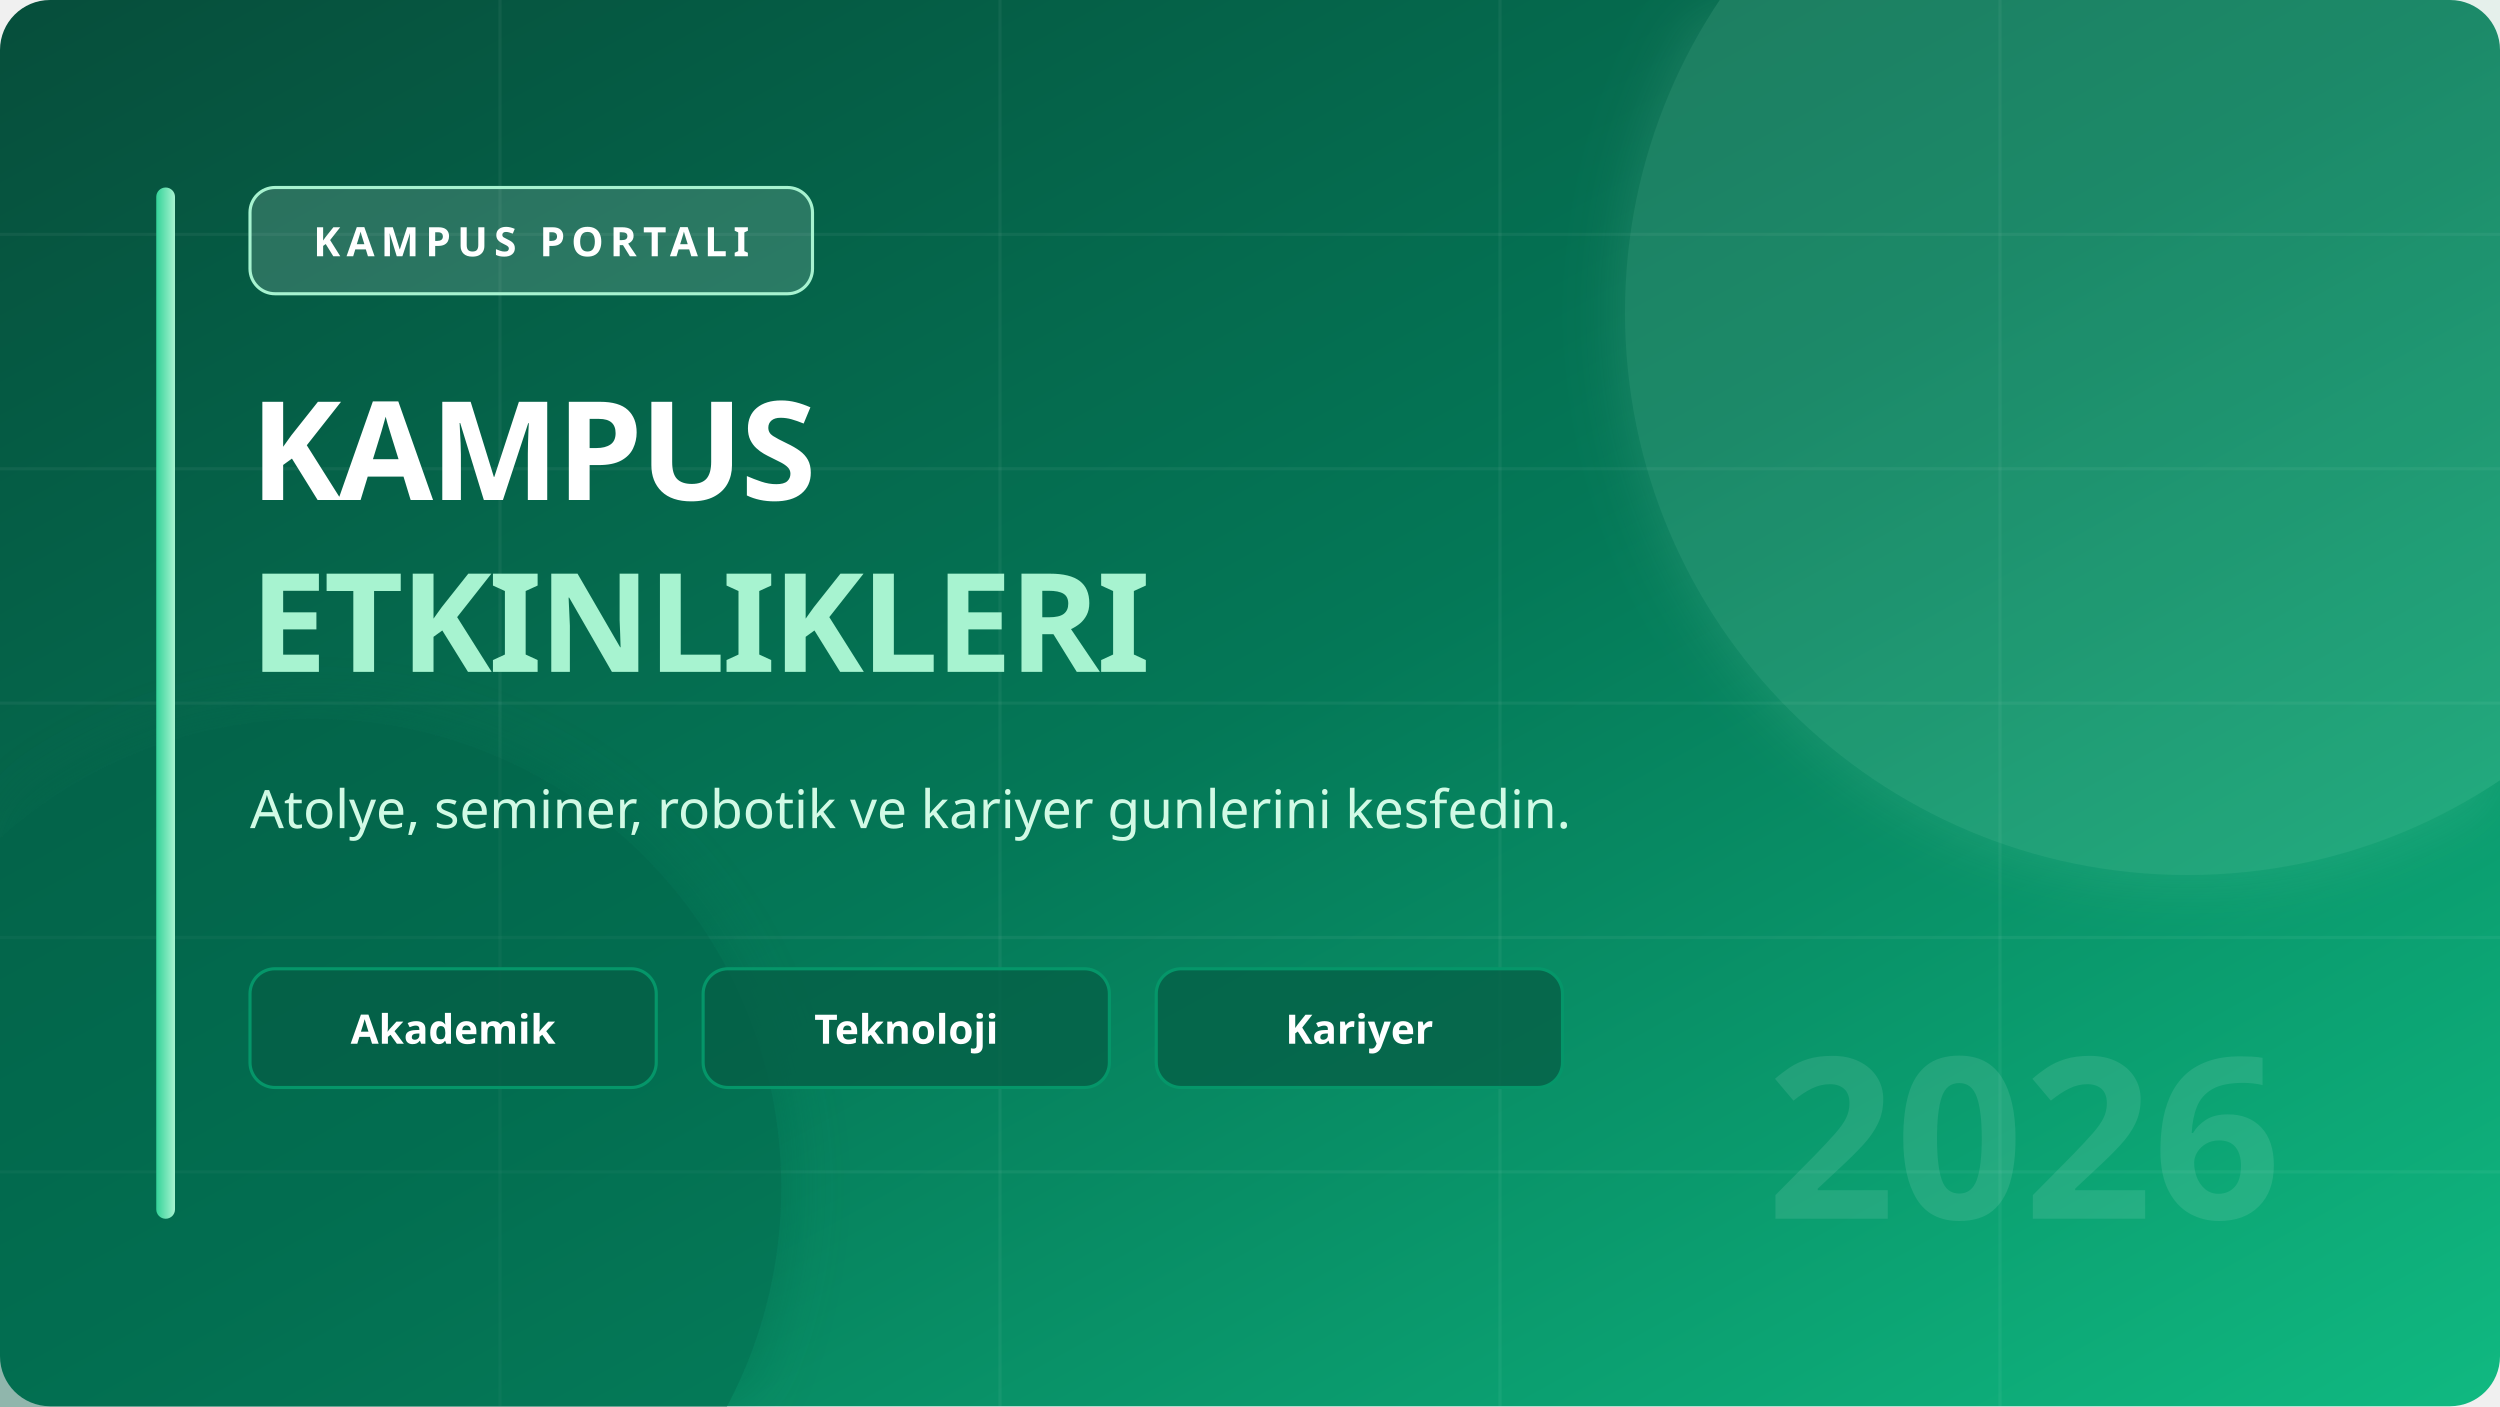
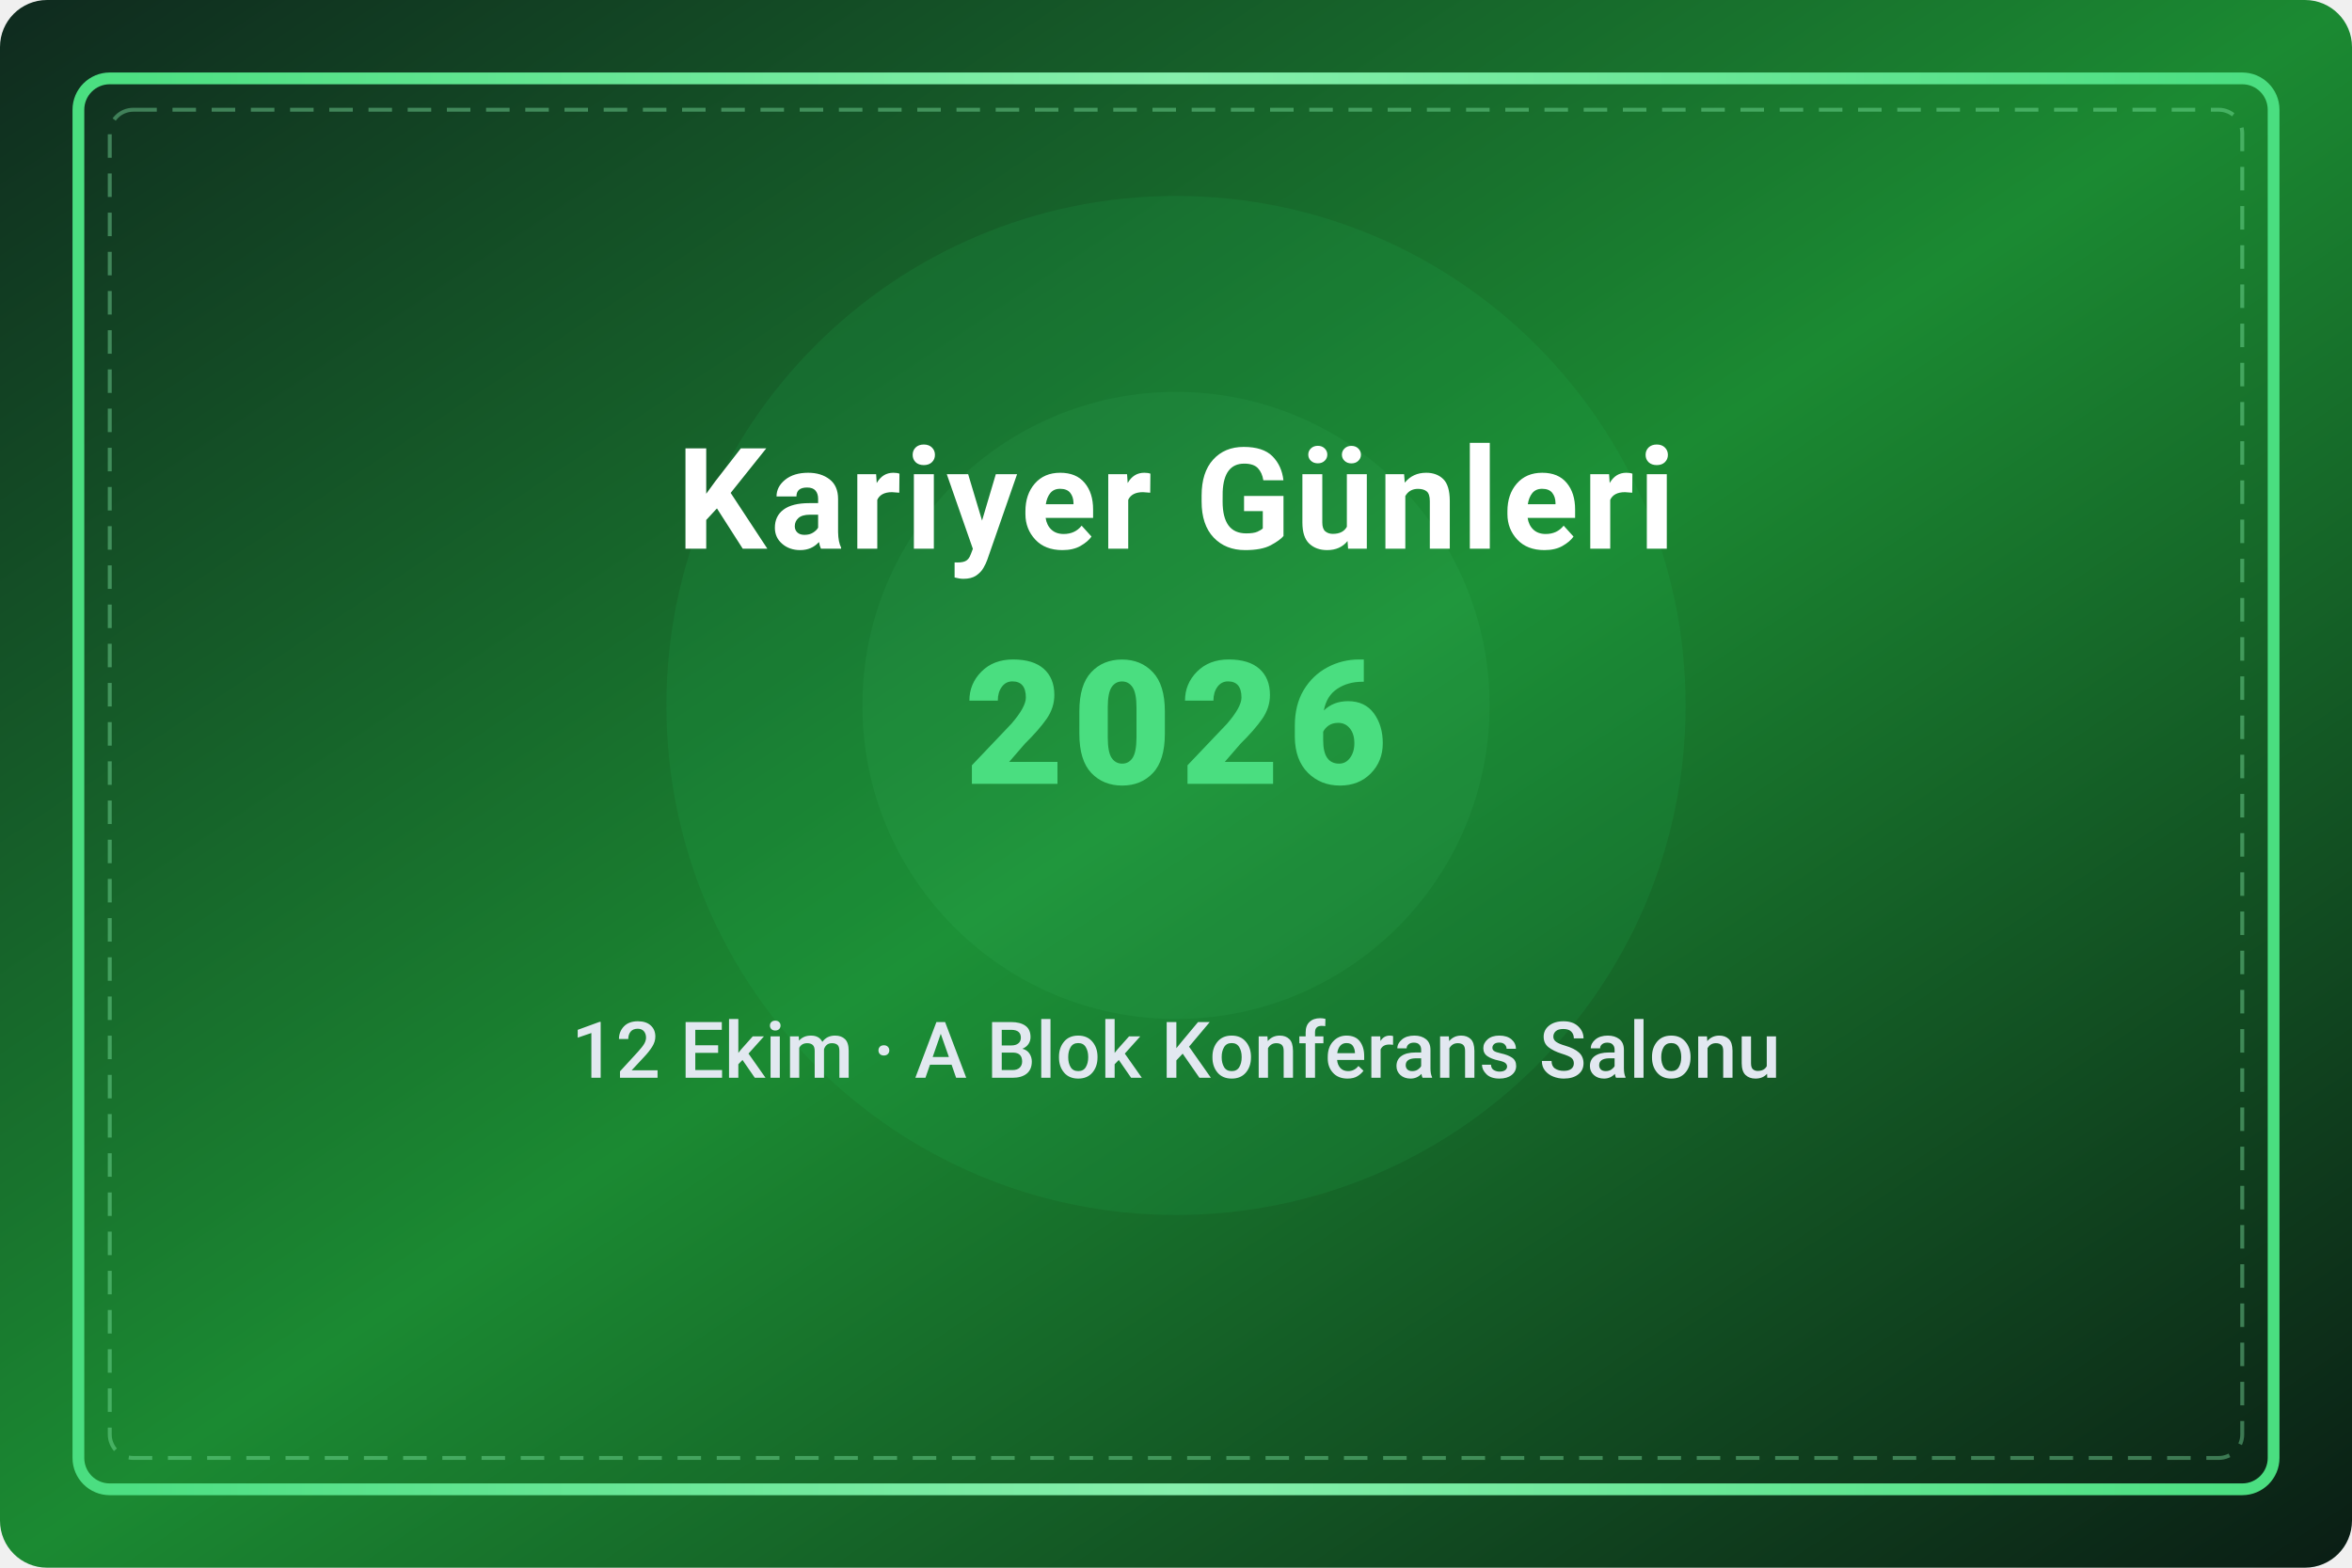
- <svg xmlns="http://www.w3.org/2000/svg" viewBox="0 0 800 450" width="100%" height="100%">
+ <svg xmlns="http://www.w3.org/2000/svg" viewBox="0 0 600 400" width="100%" height="100%">
  <defs>
-     <linearGradient id="bg" x1="0%" y1="0%" x2="100%" y2="100%">
-       <stop offset="0%" stop-color="#064e3b" />
-       <stop offset="50%" stop-color="#047857" />
-       <stop offset="100%" stop-color="#10b981" />
+     <linearGradient id="bg-grad" x1="0%" y1="0%" x2="100%" y2="100%">
+       <stop offset="0%" stop-color="#0f291e" />
+       <stop offset="50%" stop-color="#1b8a32" />
+       <stop offset="100%" stop-color="#0a1c14" />
    </linearGradient>
-     <linearGradient id="accent" x1="0%" y1="0%" x2="100%" y2="0%">
-       <stop offset="0%" stop-color="#34d399" />
-       <stop offset="100%" stop-color="#a7f3d0" />
+     <linearGradient id="border-grad" x1="0%" y1="0%" x2="100%" y2="0%">
+       <stop offset="0%" stop-color="#4ade80" />
+       <stop offset="50%" stop-color="#86efac" />
+       <stop offset="100%" stop-color="#4ade80" />
    </linearGradient>
-     <filter id="glow" x="-20%" y="-20%" width="140%" height="140%">
-       <feGaussianBlur stdDeviation="10" result="blur" />
-       <feComposite in="SourceGraphic" in2="blur" operator="over" />
-     </filter>
  </defs>
-   <rect width="800" height="450" fill="url(#bg)" rx="16" />
-   <path d="M0 75 H800 M0 150 H800 M0 225 H800 M0 300 H800 M0 375 H800" stroke="#ffffff" stroke-opacity="0.05" stroke-width="1" />
-   <path d="M160 0 V450 M320 0 V450 M480 0 V450 M640 0 V450" stroke="#ffffff" stroke-opacity="0.05" stroke-width="1" />
-   <circle cx="700" cy="100" r="180" fill="#a7f3d0" opacity="0.15" filter="url(#glow)" />
-   <circle cx="100" cy="380" r="150" fill="#065f46" opacity="0.4" filter="url(#glow)" />
-   <rect x="50" y="60" width="6" height="330" rx="3" fill="url(#accent)" />
-   <rect x="80" y="60" width="180" height="34" rx="8" fill="#ffffff" fill-opacity="0.15" stroke="#a7f3d0" stroke-width="1" />
-   <text x="170" y="82" text-anchor="middle" fill="#ffffff" font-family="Verdana, sans-serif" font-size="13" font-weight="bold" letter-spacing="2">KAMPUS PORTALI</text>
-   <text x="80" y="160" fill="#ffffff" font-family="Verdana, sans-serif" font-size="44" font-weight="900" letter-spacing="-1">KAMPUS</text>
-   <text x="80" y="215" fill="#a7f3d0" font-family="Verdana, sans-serif" font-size="44" font-weight="900" letter-spacing="-1">ETKINLIKLERI</text>
-   <text x="80" y="265" fill="#d1fae5" font-family="Verdana, sans-serif" font-size="17" font-weight="normal">Atolye, seminer, robotik ve kariyer gunlerini kesfedin.</text>
-   <g transform="translate(80, 310)">
-     <rect x="0" y="0" width="130" height="38" rx="8" fill="#065f46" fill-opacity="0.8" stroke="#059669" />
-     <text x="65" y="24" text-anchor="middle" fill="#ffffff" font-family="Verdana, sans-serif" font-size="13" font-weight="bold">Akademik</text>
-     <rect x="145" y="0" width="130" height="38" rx="8" fill="#065f46" fill-opacity="0.8" stroke="#059669" />
-     <text x="210" y="24" text-anchor="middle" fill="#ffffff" font-family="Verdana, sans-serif" font-size="13" font-weight="bold">Teknoloji</text>
-     <rect x="290" y="0" width="130" height="38" rx="8" fill="#065f46" fill-opacity="0.8" stroke="#059669" />
-     <text x="355" y="24" text-anchor="middle" fill="#ffffff" font-family="Verdana, sans-serif" font-size="13" font-weight="bold">Kariyer</text>
-   </g>
-   <text x="730" y="390" text-anchor="end" fill="#ffffff" fill-opacity="0.1" font-family="Verdana, sans-serif" font-size="72" font-weight="bold">2026</text>
+   <rect width="600" height="400" fill="url(#bg-grad)" rx="12" />
+   <rect x="20" y="20" width="560" height="360" fill="none" stroke="url(#border-grad)" stroke-width="3" rx="8" />
+   <rect x="28" y="28" width="544" height="344" fill="none" stroke="#86efac" stroke-width="1" stroke-dasharray="6 4" rx="6" opacity="0.4" />
+   <circle cx="300" cy="180" r="130" fill="#22c55e" opacity="0.12" />
+   <circle cx="300" cy="180" r="80" fill="#4ade80" opacity="0.08" />
+   <text x="300" y="140" text-anchor="middle" fill="#ffffff" font-family="'Segoe UI', Roboto, sans-serif" font-size="36" font-weight="bold" letter-spacing="1">Kariyer Günleri</text>
+   <text x="300" y="200" text-anchor="middle" fill="#4ade80" font-family="'Segoe UI', Roboto, sans-serif" font-size="44" font-weight="900" letter-spacing="2">2026</text>
+   <line x1="200" y1="230" x2="400" y2="230" stroke="url(#border-grad)" stroke-width="2" stroke-linecap="round" />
+   <text x="300" y="275" text-anchor="middle" fill="#e2e8f0" font-family="'Segoe UI', Roboto, sans-serif" font-size="20" font-weight="500">12 Ekim · A Blok Konferans Salonu</text>
</svg>
